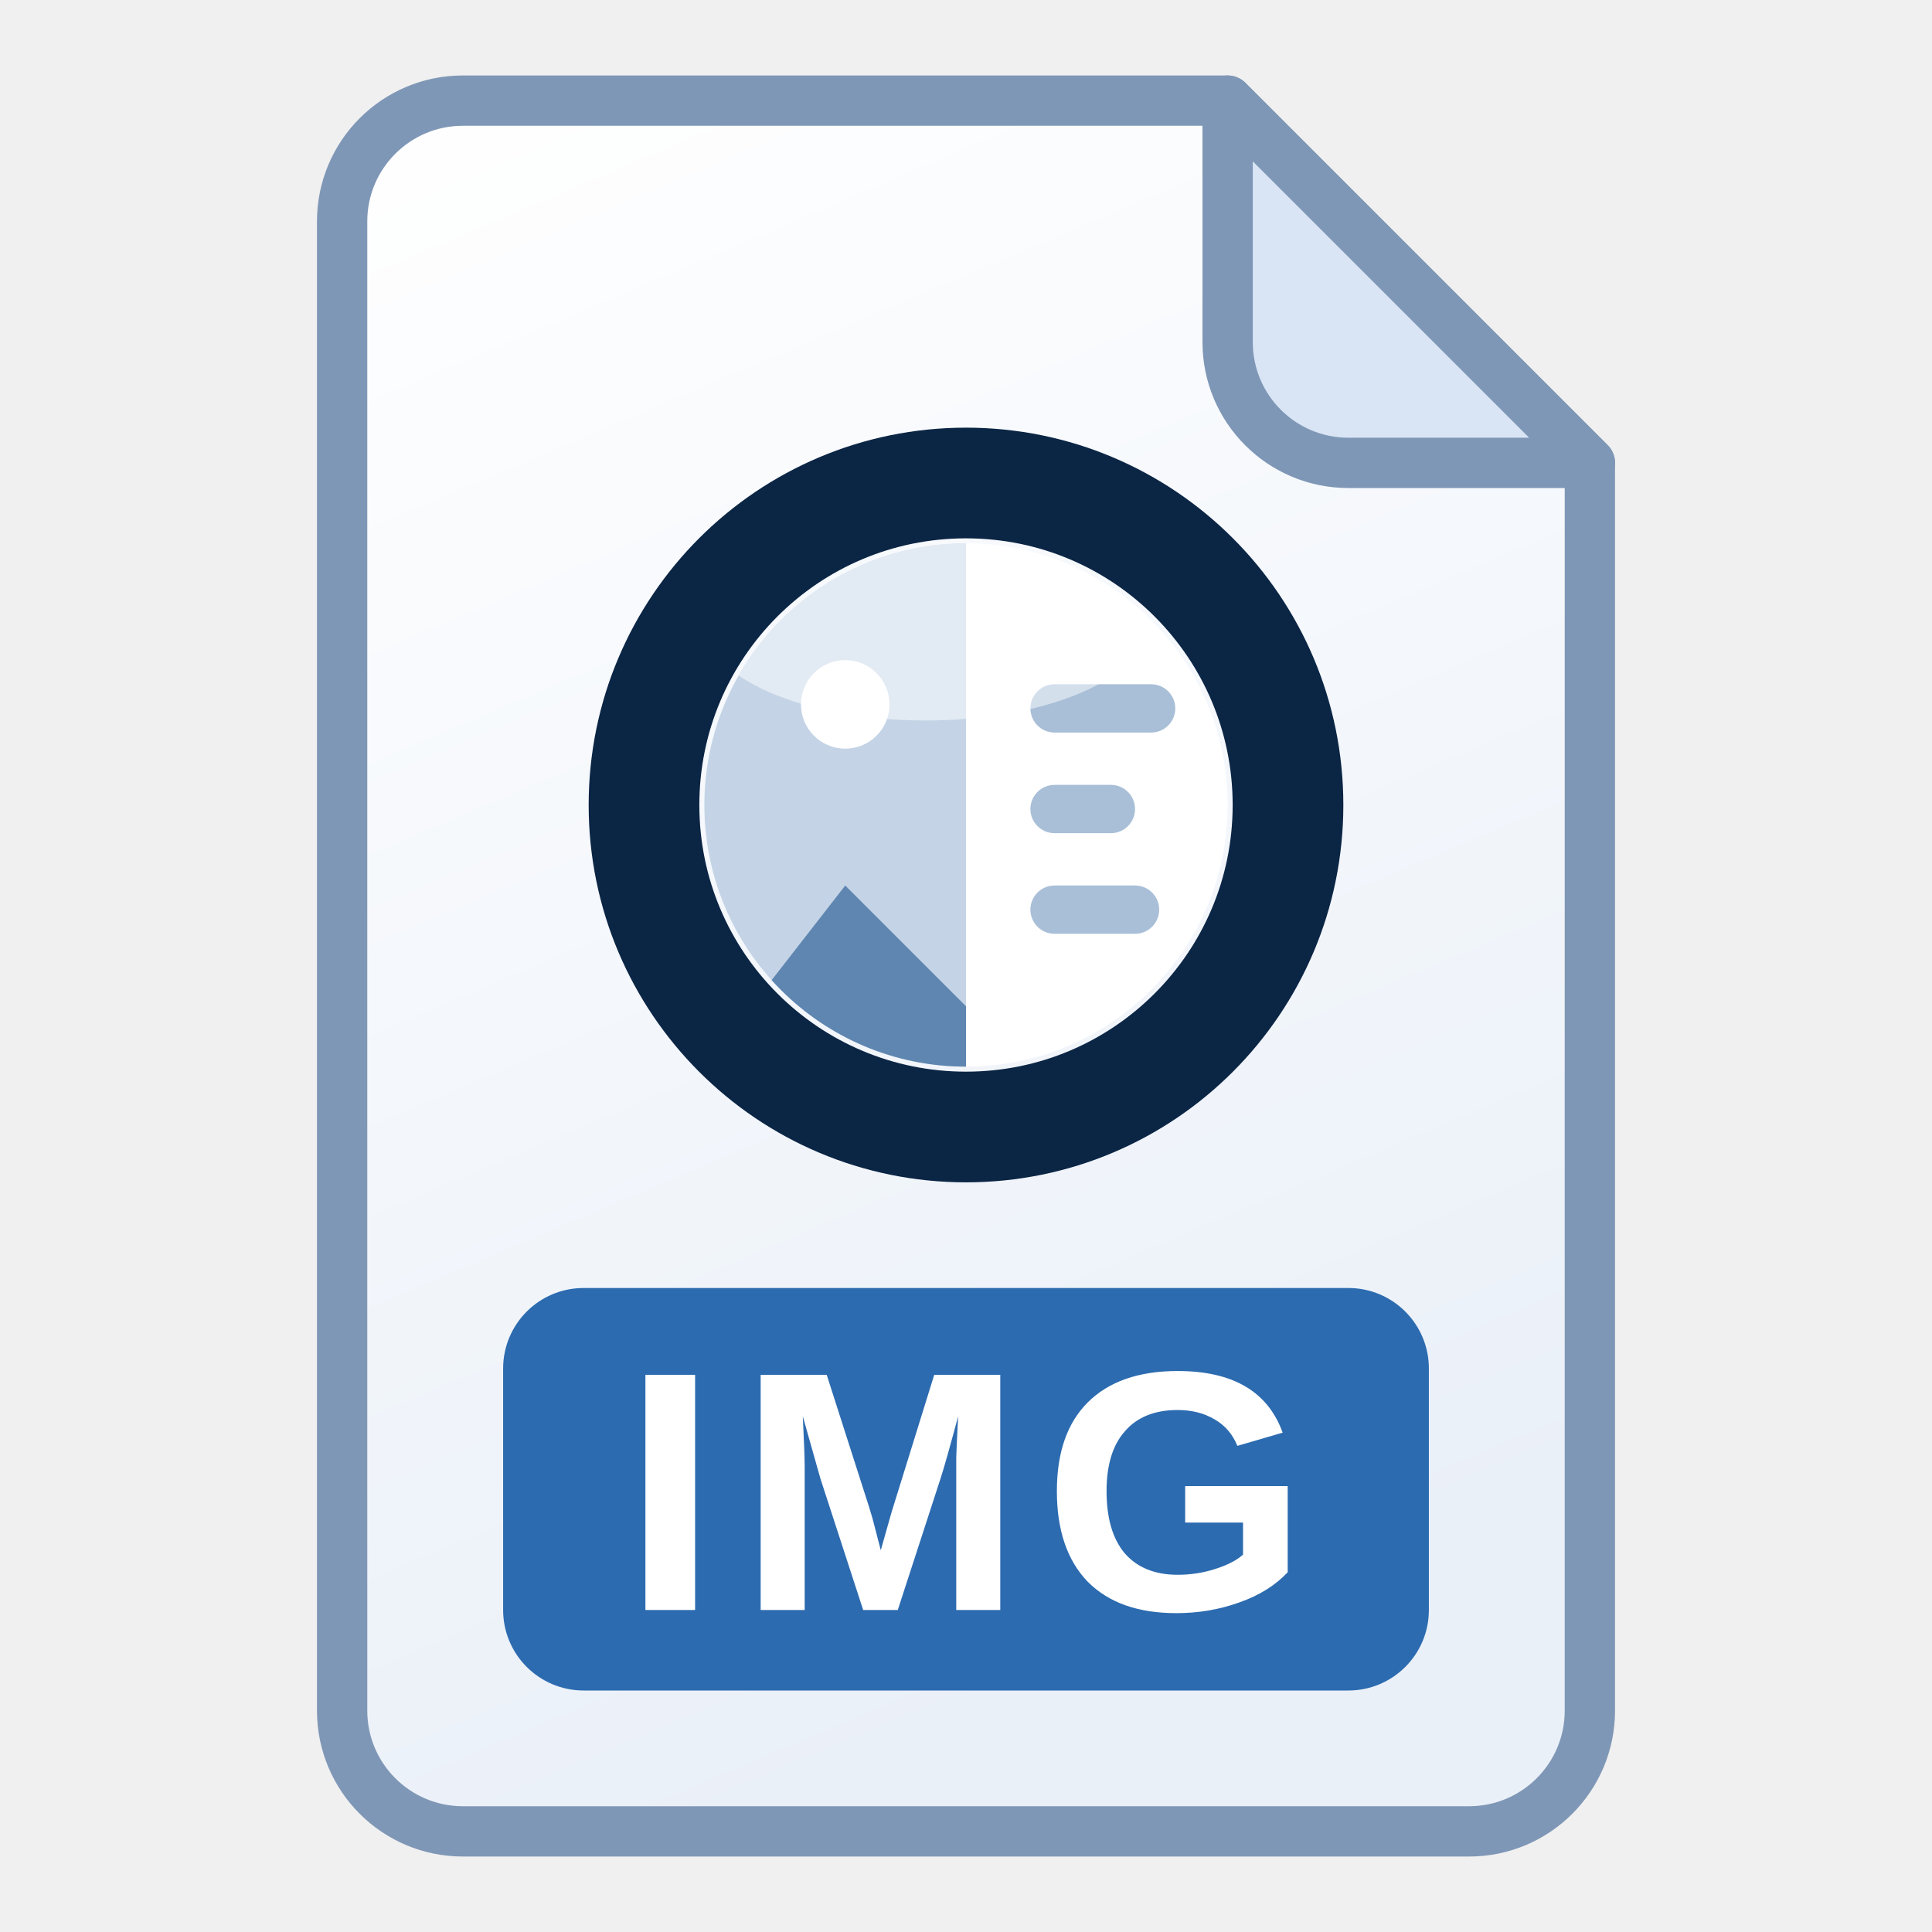
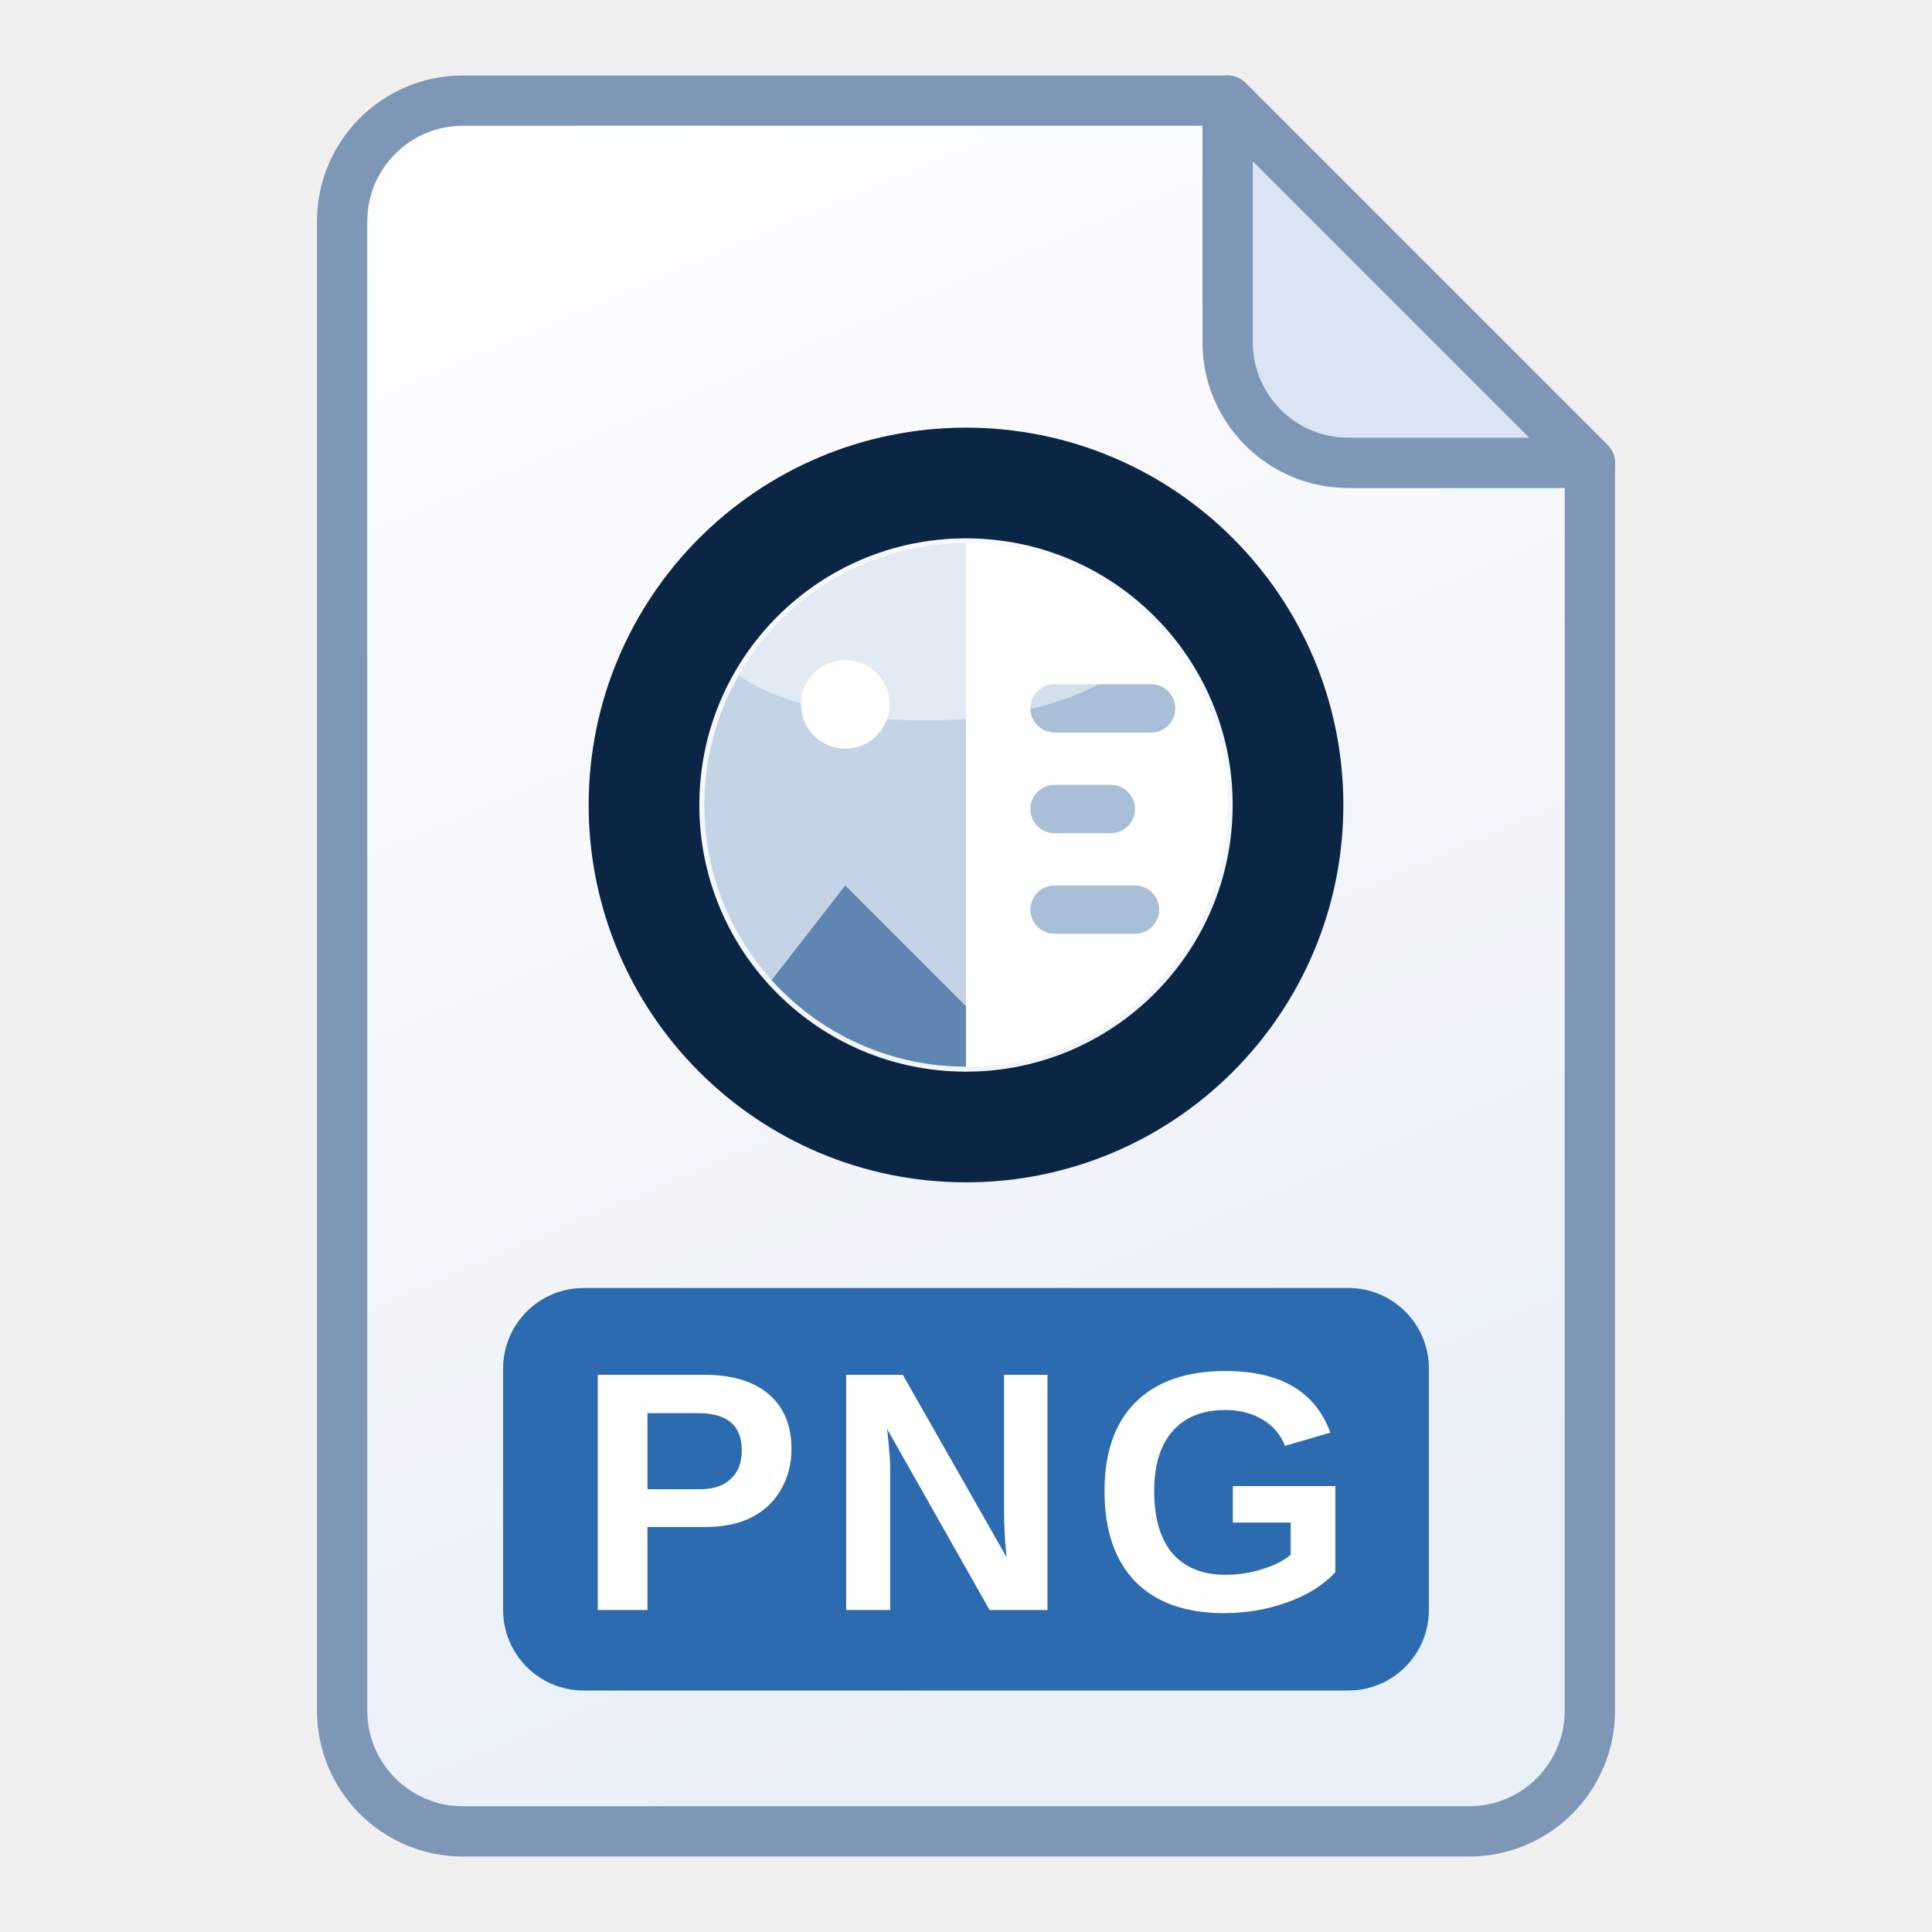
<svg xmlns="http://www.w3.org/2000/svg" width="48" height="48" viewBox="0 0 48 48">
  <defs>
    <linearGradient id="pg" x1="0" y1="0" x2="0.3" y2="1">
      <stop offset="0" stop-color="#FFFFFF" />
      <stop offset="1" stop-color="#EAF0F8" />
    </linearGradient>
  </defs>
  <path d="M11.5 2.5 H30.5 L39.5 11.5 V42.5 A3 3 0 0 1 36.5 45.5 H11.5 A3 3 0 0 1 8.5 42.5 V5.5 A3 3 0 0 1 11.5 2.5 Z" fill="url(#pg)" stroke="#7F97B6" stroke-width="1.25" stroke-linejoin="round" />
  <path d="M30.5 2.5 V8.5 A3 3 0 0 0 33.5 11.5 H39.5 Z" fill="#D9E5F5" stroke="#7F97B6" stroke-width="1.25" stroke-linejoin="round" />
  <clipPath id="l">
    <circle cx="24" cy="20" r="6.5" />
  </clipPath>
  <g clip-path="url(#l)">
    <rect x="17.5" y="13.5" width="6.5" height="13" fill="#C4D4E6" />
    <circle cx="21" cy="17.5" r="1.1" fill="#FFFFFF" />
    <path d="M17.5 26.5 L21 22 L24 25 V26.5 Z" fill="#5F86B0" />
    <rect x="24" y="13.5" width="6.5" height="13" fill="#FFFFFF" />
    <g fill="#A9BFD8">
      <rect x="25.6" y="17" width="3.6" height="1.2" rx="0.6" />
      <rect x="25.6" y="19.5" width="2.6" height="1.2" rx="0.6" />
      <rect x="25.6" y="22" width="3.2" height="1.2" rx="0.6" />
    </g>
    <ellipse cx="23" cy="15.5" rx="5.5" ry="2.4" fill="#FFFFFF" fill-opacity="0.5" />
  </g>
  <circle cx="24" cy="20" r="8" fill="none" stroke="#0B2545" stroke-width="2.75" />
  <rect x="12.5" y="32" width="23" height="10" rx="2" fill="#2C6BB0" />
-   <text x="24" y="40" text-anchor="middle" font-family="Segoe UI, Arial, sans-serif" font-weight="700" font-size="8.5" letter-spacing="0.5" fill="#FFFFFF">IMG</text>
+   <text x="24" y="40" text-anchor="middle" font-family="Segoe UI, Arial, sans-serif" font-weight="700" font-size="8.5" letter-spacing="0.5" fill="#FFFFFF">PNG</text>
</svg>
